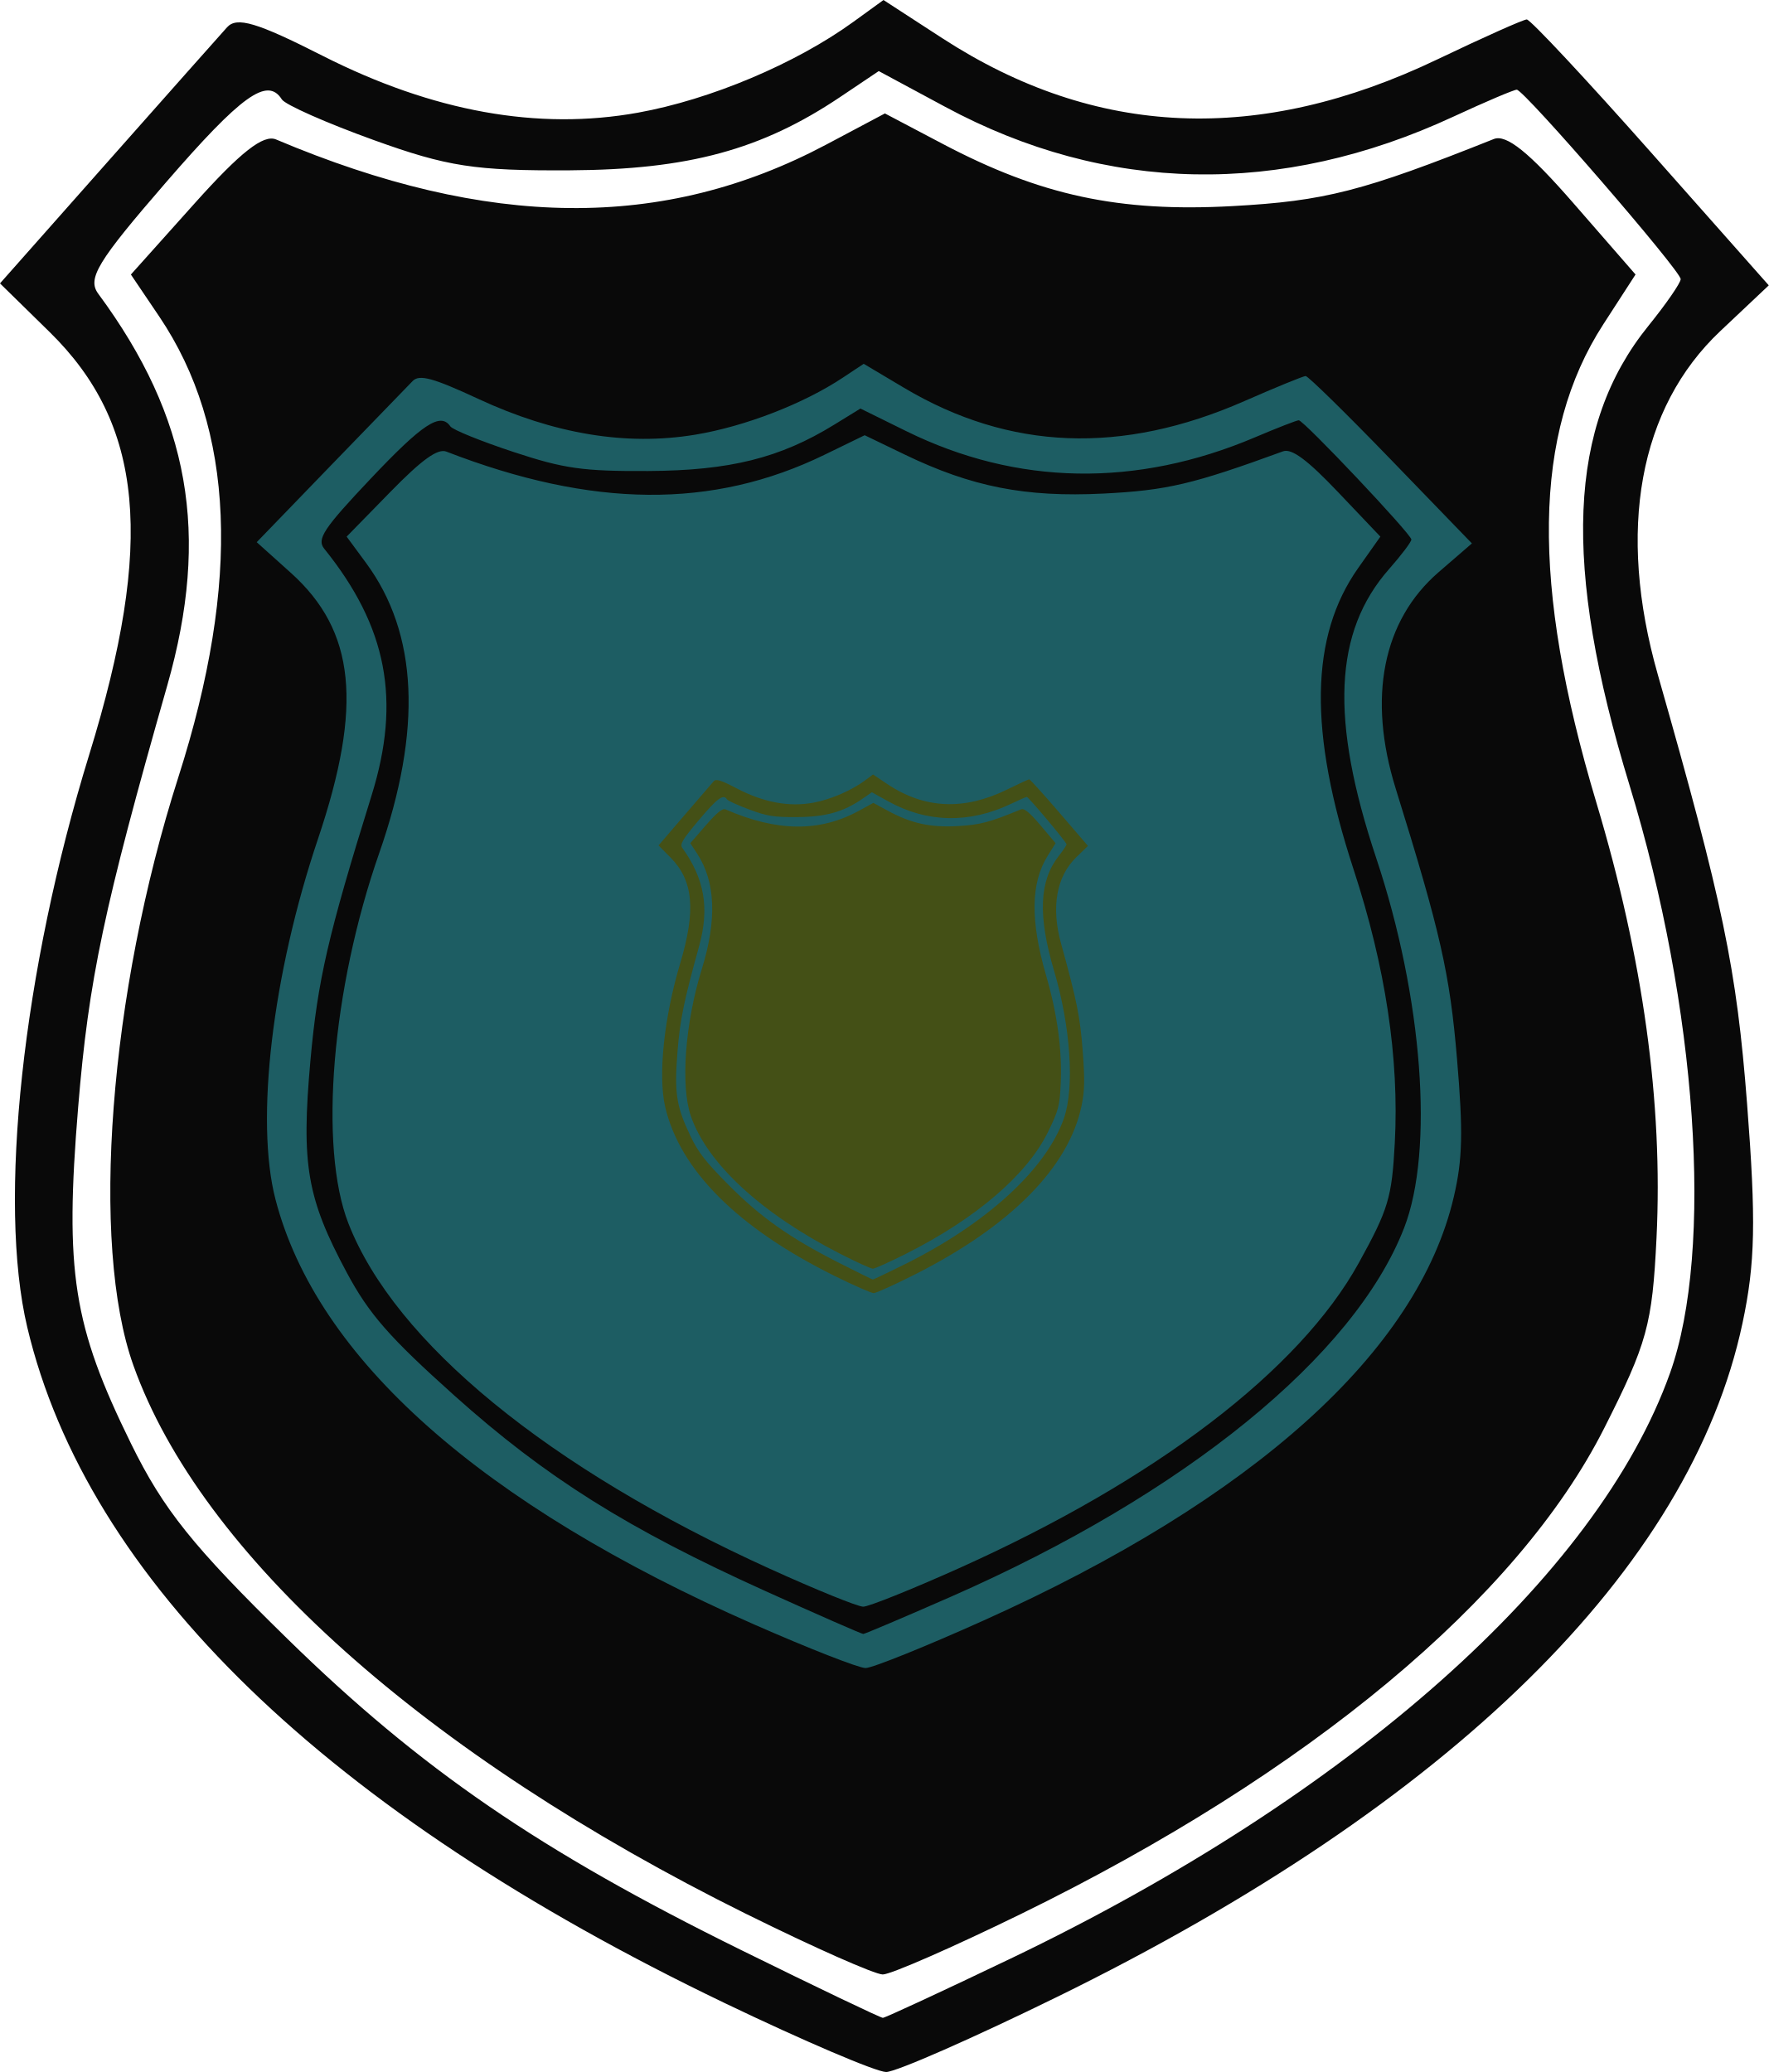
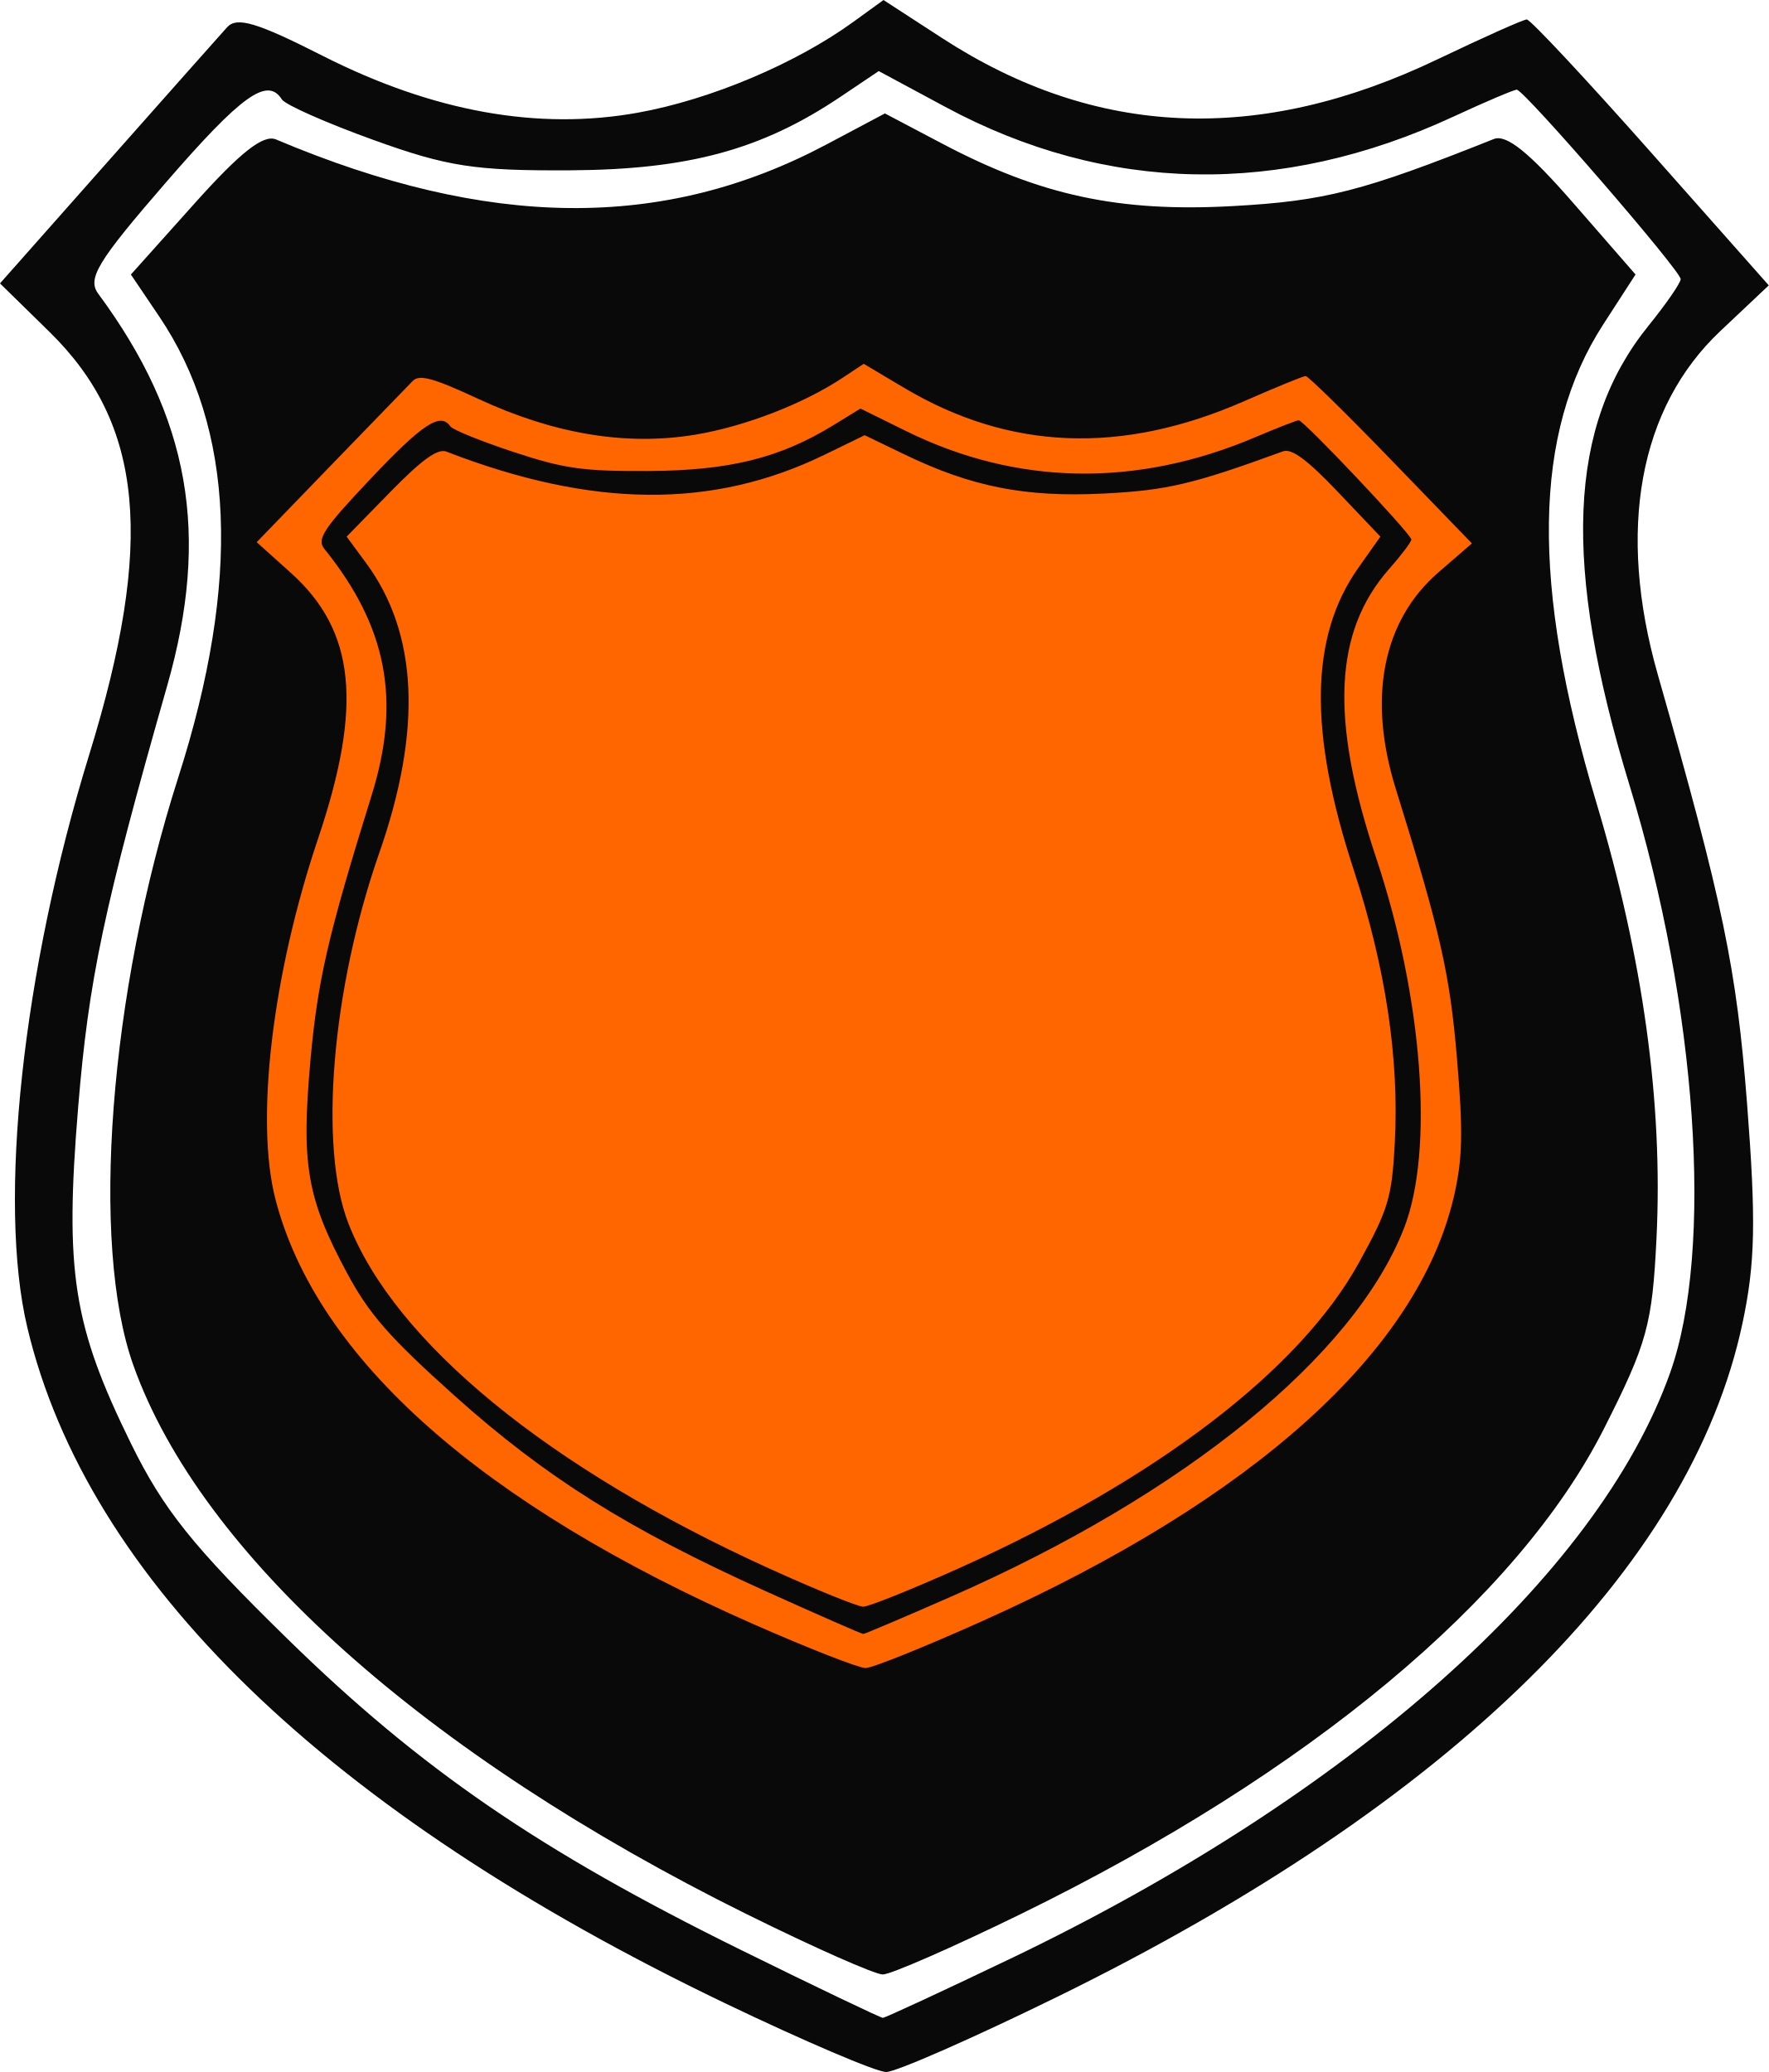
<svg xmlns="http://www.w3.org/2000/svg" width="56.473mm" height="66.167mm" viewBox="0 0 200.103 234.45" id="svg2" version="1.1">
  <defs id="defs4" />
  <g id="layer1" transform="translate(-34.55024,-533.3468)">
    <path style="fill:#090909;fill-opacity:1" d="M 116.531,759.995 C 71.527,738.395 44.423,712.127 37.636,683.532 c -3.36,-14.157 -0.527,-40.364 7.003,-64.781 7.411,-24.031 6.158,-37.413 -4.483,-47.843 l -5.606,-5.495 12.144,-13.716 c 6.679,-7.544 12.774,-14.412 13.544,-15.264 1.108,-1.225 3.362,-0.553 10.797,3.219 12.492,6.337 24.39,8.484 35.699,6.441 8.201,-1.481 17.822,-5.539 24.347,-10.267 l 3.419,-2.478 6.645,4.316 c 17.353,11.269 35.852,12.059 56.034,2.392 5.158,-2.47 9.7,-4.499 10.094,-4.509 0.394,-0.009 6.716,6.757 14.049,15.035 l 13.332,15.052 -5.481,5.172 c -9.204,8.685 -11.727,22.555 -7.072,38.879 7.391,25.921 8.912,33.23 10.098,48.558 1.024,13.231 0.924,18.043 -0.519,24.825 -5.908,27.774 -32.938,54.356 -77.499,76.214 -9.551,4.685 -18.272,8.517 -19.38,8.517 -1.108,-6.3e-4 -9.329,-3.512 -18.269,-7.802 z m 32.314,-5.011 c 38.504,-18.456 66.45,-43.276 74.645,-66.296 4.964,-13.943 3.066,-41.441 -4.589,-66.485 -7.626,-24.949 -6.981,-40.71 2.127,-51.976 2.012,-2.488 3.658,-4.872 3.658,-5.297 0,-0.955 -17.717,-21.434 -18.543,-21.434 -0.328,0 -3.563,1.376 -7.189,3.057 -19.552,9.067 -39.254,8.688 -57.452,-1.107 l -7.538,-4.057 -4.341,2.917 c -8.904,5.985 -17.193,8.236 -30.598,8.312 -10.76,0.061 -13.856,-0.417 -22.199,-3.427 -5.333,-1.923 -10.008,-3.992 -10.389,-4.596 -1.631,-2.586 -4.555,-0.488 -13.147,9.432 -7.727,8.922 -8.891,10.842 -7.619,12.563 10.348,14.001 12.676,27.225 7.802,44.318 -7.183,25.188 -8.89,33.269 -10.08,47.708 -1.537,18.66 -0.586,24.712 5.986,38.091 3.663,7.457 7.007,11.629 17.704,22.093 15.047,14.719 28.516,23.96 51.284,35.183 8.575,4.227 15.802,7.686 16.059,7.686 0.258,0 6.746,-3.009 14.417,-6.686 z m -29.813,-5.039 C 82.564,731.863 57.282,709.238 49.644,687.852 c -4.906,-13.735 -2.739,-42.125 5.077,-66.549 7.108,-22.209 6.391,-39.481 -2.165,-52.156 l -3.198,-4.738 7.219,-8.061 c 5.197,-5.802 7.775,-7.825 9.205,-7.221 24.023,10.159 43.852,10.343 62.241,0.58 l 6.638,-3.525 6.564,3.458 c 11.062,5.828 19.918,7.729 32.747,7.027 10.458,-0.572 14.747,-1.672 29.574,-7.59 1.42,-0.567 4.006,1.518 9.013,7.267 l 7.021,8.062 -3.645,5.634 c -7.952,12.292 -8.199,29.398 -0.781,54.141 5.283,17.624 7.543,33.988 6.799,49.241 -0.479,9.817 -1.053,11.904 -5.929,21.549 -9.755,19.299 -33.468,39.047 -65.977,54.947 -7.698,3.765 -14.731,6.845 -15.629,6.844 -0.898,-6.3e-4 -7.822,-3.07 -15.386,-6.821 z" id="path4172" />
-     <path style="fill:#1d5d63;fill-opacity:1" d="m 119.915,717.179 c -30.919,-13.596 -49.539,-30.131 -54.202,-48.131 -2.309,-8.912 -0.362,-25.408 4.811,-40.777 5.092,-15.126 4.23,-23.55 -3.08,-30.116 l -3.851,-3.459 8.343,-8.634 c 4.589,-4.748 8.776,-9.072 9.305,-9.608 0.761,-0.771 2.31,-0.348 7.418,2.026 8.582,3.989 16.756,5.34 24.526,4.054 5.634,-0.932 12.244,-3.486 16.727,-6.463 l 2.349,-1.56 4.565,2.716 c 11.921,7.094 24.631,7.591 38.496,1.506 3.543,-1.555 6.664,-2.832 6.935,-2.838 0.271,-0.006 4.614,4.253 9.652,9.464 l 9.159,9.475 -3.766,3.256 c -6.323,5.467 -8.056,14.198 -4.859,24.473 5.078,16.316 6.122,20.917 6.938,30.566 0.704,8.328 0.635,11.357 -0.356,15.626 -4.059,17.483 -22.629,34.215 -53.243,47.974 -6.562,2.949 -12.553,5.361 -13.314,5.361 -0.761,0 -6.409,-2.21 -12.551,-4.911 z m 22.2,-3.154 c 26.453,-11.617 45.652,-27.24 51.282,-41.731 3.41,-8.777 2.106,-26.086 -3.153,-41.85 -5.239,-15.704 -4.796,-25.626 1.461,-32.717 1.382,-1.566 2.513,-3.067 2.513,-3.334 0,-0.601 -12.172,-13.492 -12.739,-13.492 -0.225,0 -2.448,0.866 -4.939,1.924 -13.432,5.707 -26.968,5.468 -39.47,-0.697 l -5.179,-2.554 -2.982,1.836 c -6.117,3.767 -11.812,5.184 -21.021,5.232 -7.392,0.038 -9.519,-0.263 -15.251,-2.157 -3.664,-1.211 -6.876,-2.513 -7.137,-2.893 -1.12,-1.628 -3.13,-0.307 -9.032,5.937 -5.309,5.616 -6.109,6.825 -5.235,7.908 7.109,8.813 8.709,17.137 5.36,27.897 -4.935,15.855 -6.108,20.942 -6.925,30.03 -1.056,11.746 -0.403,15.556 4.113,23.977 2.517,4.694 4.814,7.32 12.163,13.907 10.338,9.265 19.591,15.082 35.233,22.147 5.891,2.661 10.856,4.838 11.033,4.838 0.177,0 4.634,-1.894 9.905,-4.208 z m -20.482,-3.172 C 96.58,699.47 79.21,685.229 73.963,671.768 c -3.37,-8.646 -1.882,-26.516 3.488,-41.89 4.883,-13.98 4.391,-24.852 -1.487,-32.83 l -2.197,-2.982 4.96,-5.074 c 3.57,-3.652 5.342,-4.926 6.324,-4.545 16.504,6.394 30.127,6.511 42.76,0.365 l 4.561,-2.219 4.51,2.177 c 7.6,3.669 13.684,4.865 22.497,4.424 7.185,-0.36 10.131,-1.053 20.318,-4.778 0.976,-0.357 2.752,0.956 6.192,4.575 l 4.824,5.075 -2.504,3.546 c -5.463,7.737 -5.633,18.505 -0.537,34.079 3.63,11.094 5.182,21.394 4.671,30.995 -0.329,6.179 -0.723,7.493 -4.073,13.565 -6.702,12.148 -22.993,24.579 -45.327,34.587 -5.289,2.37 -10.121,4.309 -10.737,4.308 -0.617,0 -5.374,-1.932 -10.57,-4.293 z" id="path4172-3" />
-     <path style="fill:#445016;fill-opacity:1" d="m 128.953,677.711 c -10.926,-5.407 -17.506,-11.982 -19.154,-19.139 -0.816,-3.544 -0.128,-10.103 1.7,-16.215 1.799,-6.015 1.495,-9.365 -1.088,-11.975 l -1.361,-1.375 2.948,-3.433 c 1.622,-1.888 3.101,-3.607 3.288,-3.821 0.269,-0.307 0.816,-0.138 2.621,0.806 3.033,1.586 5.921,2.123 8.667,1.612 1.991,-0.371 4.327,-1.386 5.911,-2.57 l 0.83,-0.62 1.613,1.08 c 4.213,2.821 8.704,3.018 13.604,0.599 1.252,-0.618 2.355,-1.126 2.451,-1.129 0.096,-0.002 1.631,1.691 3.411,3.763 l 3.237,3.768 -1.331,1.295 c -2.234,2.174 -2.847,5.646 -1.717,9.732 1.794,6.488 2.164,8.318 2.452,12.154 0.249,3.312 0.224,4.516 -0.126,6.214 -1.434,6.952 -7.996,13.606 -18.815,19.077 -2.319,1.173 -4.436,2.132 -4.705,2.132 -0.269,0 -2.265,-0.879 -4.435,-1.953 z m 7.845,-1.254 c 9.348,-4.62 16.132,-10.832 18.122,-16.594 1.205,-3.49 0.744,-10.373 -1.114,-16.642 -1.851,-6.245 -1.695,-10.19 0.516,-13.01 0.488,-0.623 0.888,-1.22 0.888,-1.326 0,-0.239 -4.301,-5.365 -4.502,-5.365 -0.08,0 -0.865,0.344 -1.745,0.765 -4.747,2.27 -9.53,2.175 -13.948,-0.277 l -1.83,-1.016 -1.054,0.73 c -2.162,1.498 -4.174,2.062 -7.428,2.08 -2.612,0.015 -3.364,-0.104 -5.389,-0.858 -1.295,-0.481 -2.43,-0.999 -2.522,-1.15 -0.396,-0.647 -1.106,-0.122 -3.192,2.361 -1.876,2.233 -2.159,2.714 -1.85,3.145 2.512,3.504 3.077,6.815 1.894,11.093 -1.744,6.305 -2.158,8.327 -2.447,11.941 -0.373,4.671 -0.142,6.186 1.453,9.534 0.889,1.866 1.701,2.911 4.298,5.53 3.653,3.684 6.923,5.997 12.451,8.807 2.082,1.058 3.836,1.924 3.899,1.924 0.063,0 1.638,-0.753 3.5,-1.673 z m -7.238,-1.261 c -8.853,-4.526 -14.991,-10.189 -16.846,-15.542 -1.191,-3.438 -0.665,-10.544 1.233,-16.657 1.726,-5.559 1.552,-9.882 -0.526,-13.055 l -0.777,-1.186 1.753,-2.018 c 1.262,-1.452 1.888,-1.959 2.235,-1.807 5.832,2.543 10.646,2.589 15.11,0.145 l 1.612,-0.882 1.594,0.866 c 2.686,1.459 4.836,1.935 7.95,1.759 2.539,-0.143 3.58,-0.419 7.18,-1.9 0.345,-0.142 0.973,0.38 2.188,1.819 l 1.705,2.018 -0.885,1.41 c -1.93,3.077 -1.99,7.358 -0.19,13.552 1.283,4.411 1.831,8.507 1.651,12.325 -0.116,2.457 -0.256,2.98 -1.439,5.394 -2.368,4.831 -8.125,9.774 -16.017,13.753 -1.869,0.942 -3.576,1.713 -3.794,1.713 -0.218,0 -1.899,-0.768 -3.735,-1.707 z" id="path4172-3-6" />
+     <path style="fill:#ff6600;fill-opacity:1" d="m 119.915,717.179 c -30.919,-13.596 -49.539,-30.131 -54.202,-48.131 -2.309,-8.912 -0.362,-25.408 4.811,-40.777 5.092,-15.126 4.23,-23.55 -3.08,-30.116 l -3.851,-3.459 8.343,-8.634 c 4.589,-4.748 8.776,-9.072 9.305,-9.608 0.761,-0.771 2.31,-0.348 7.418,2.026 8.582,3.989 16.756,5.34 24.526,4.054 5.634,-0.932 12.244,-3.486 16.727,-6.463 l 2.349,-1.56 4.565,2.716 c 11.921,7.094 24.631,7.591 38.496,1.506 3.543,-1.555 6.664,-2.832 6.935,-2.838 0.271,-0.006 4.614,4.253 9.652,9.464 l 9.159,9.475 -3.766,3.256 c -6.323,5.467 -8.056,14.198 -4.859,24.473 5.078,16.316 6.122,20.917 6.938,30.566 0.704,8.328 0.635,11.357 -0.356,15.626 -4.059,17.483 -22.629,34.215 -53.243,47.974 -6.562,2.949 -12.553,5.361 -13.314,5.361 -0.761,0 -6.409,-2.21 -12.551,-4.911 z m 22.2,-3.154 c 26.453,-11.617 45.652,-27.24 51.282,-41.731 3.41,-8.777 2.106,-26.086 -3.153,-41.85 -5.239,-15.704 -4.796,-25.626 1.461,-32.717 1.382,-1.566 2.513,-3.067 2.513,-3.334 0,-0.601 -12.172,-13.492 -12.739,-13.492 -0.225,0 -2.448,0.866 -4.939,1.924 -13.432,5.707 -26.968,5.468 -39.47,-0.697 l -5.179,-2.554 -2.982,1.836 c -6.117,3.767 -11.812,5.184 -21.021,5.232 -7.392,0.038 -9.519,-0.263 -15.251,-2.157 -3.664,-1.211 -6.876,-2.513 -7.137,-2.893 -1.12,-1.628 -3.13,-0.307 -9.032,5.937 -5.309,5.616 -6.109,6.825 -5.235,7.908 7.109,8.813 8.709,17.137 5.36,27.897 -4.935,15.855 -6.108,20.942 -6.925,30.03 -1.056,11.746 -0.403,15.556 4.113,23.977 2.517,4.694 4.814,7.32 12.163,13.907 10.338,9.265 19.591,15.082 35.233,22.147 5.891,2.661 10.856,4.838 11.033,4.838 0.177,0 4.634,-1.894 9.905,-4.208 z m -20.482,-3.172 C 96.58,699.47 79.21,685.229 73.963,671.768 c -3.37,-8.646 -1.882,-26.516 3.488,-41.89 4.883,-13.98 4.391,-24.852 -1.487,-32.83 l -2.197,-2.982 4.96,-5.074 c 3.57,-3.652 5.342,-4.926 6.324,-4.545 16.504,6.394 30.127,6.511 42.76,0.365 l 4.561,-2.219 4.51,2.177 c 7.6,3.669 13.684,4.865 22.497,4.424 7.185,-0.36 10.131,-1.053 20.318,-4.778 0.976,-0.357 2.752,0.956 6.192,4.575 l 4.824,5.075 -2.504,3.546 c -5.463,7.737 -5.633,18.505 -0.537,34.079 3.63,11.094 5.182,21.394 4.671,30.995 -0.329,6.179 -0.723,7.493 -4.073,13.565 -6.702,12.148 -22.993,24.579 -45.327,34.587 -5.289,2.37 -10.121,4.309 -10.737,4.308 -0.617,0 -5.374,-1.932 -10.57,-4.293 z" id="path4172-3" />
  </g>
</svg>
